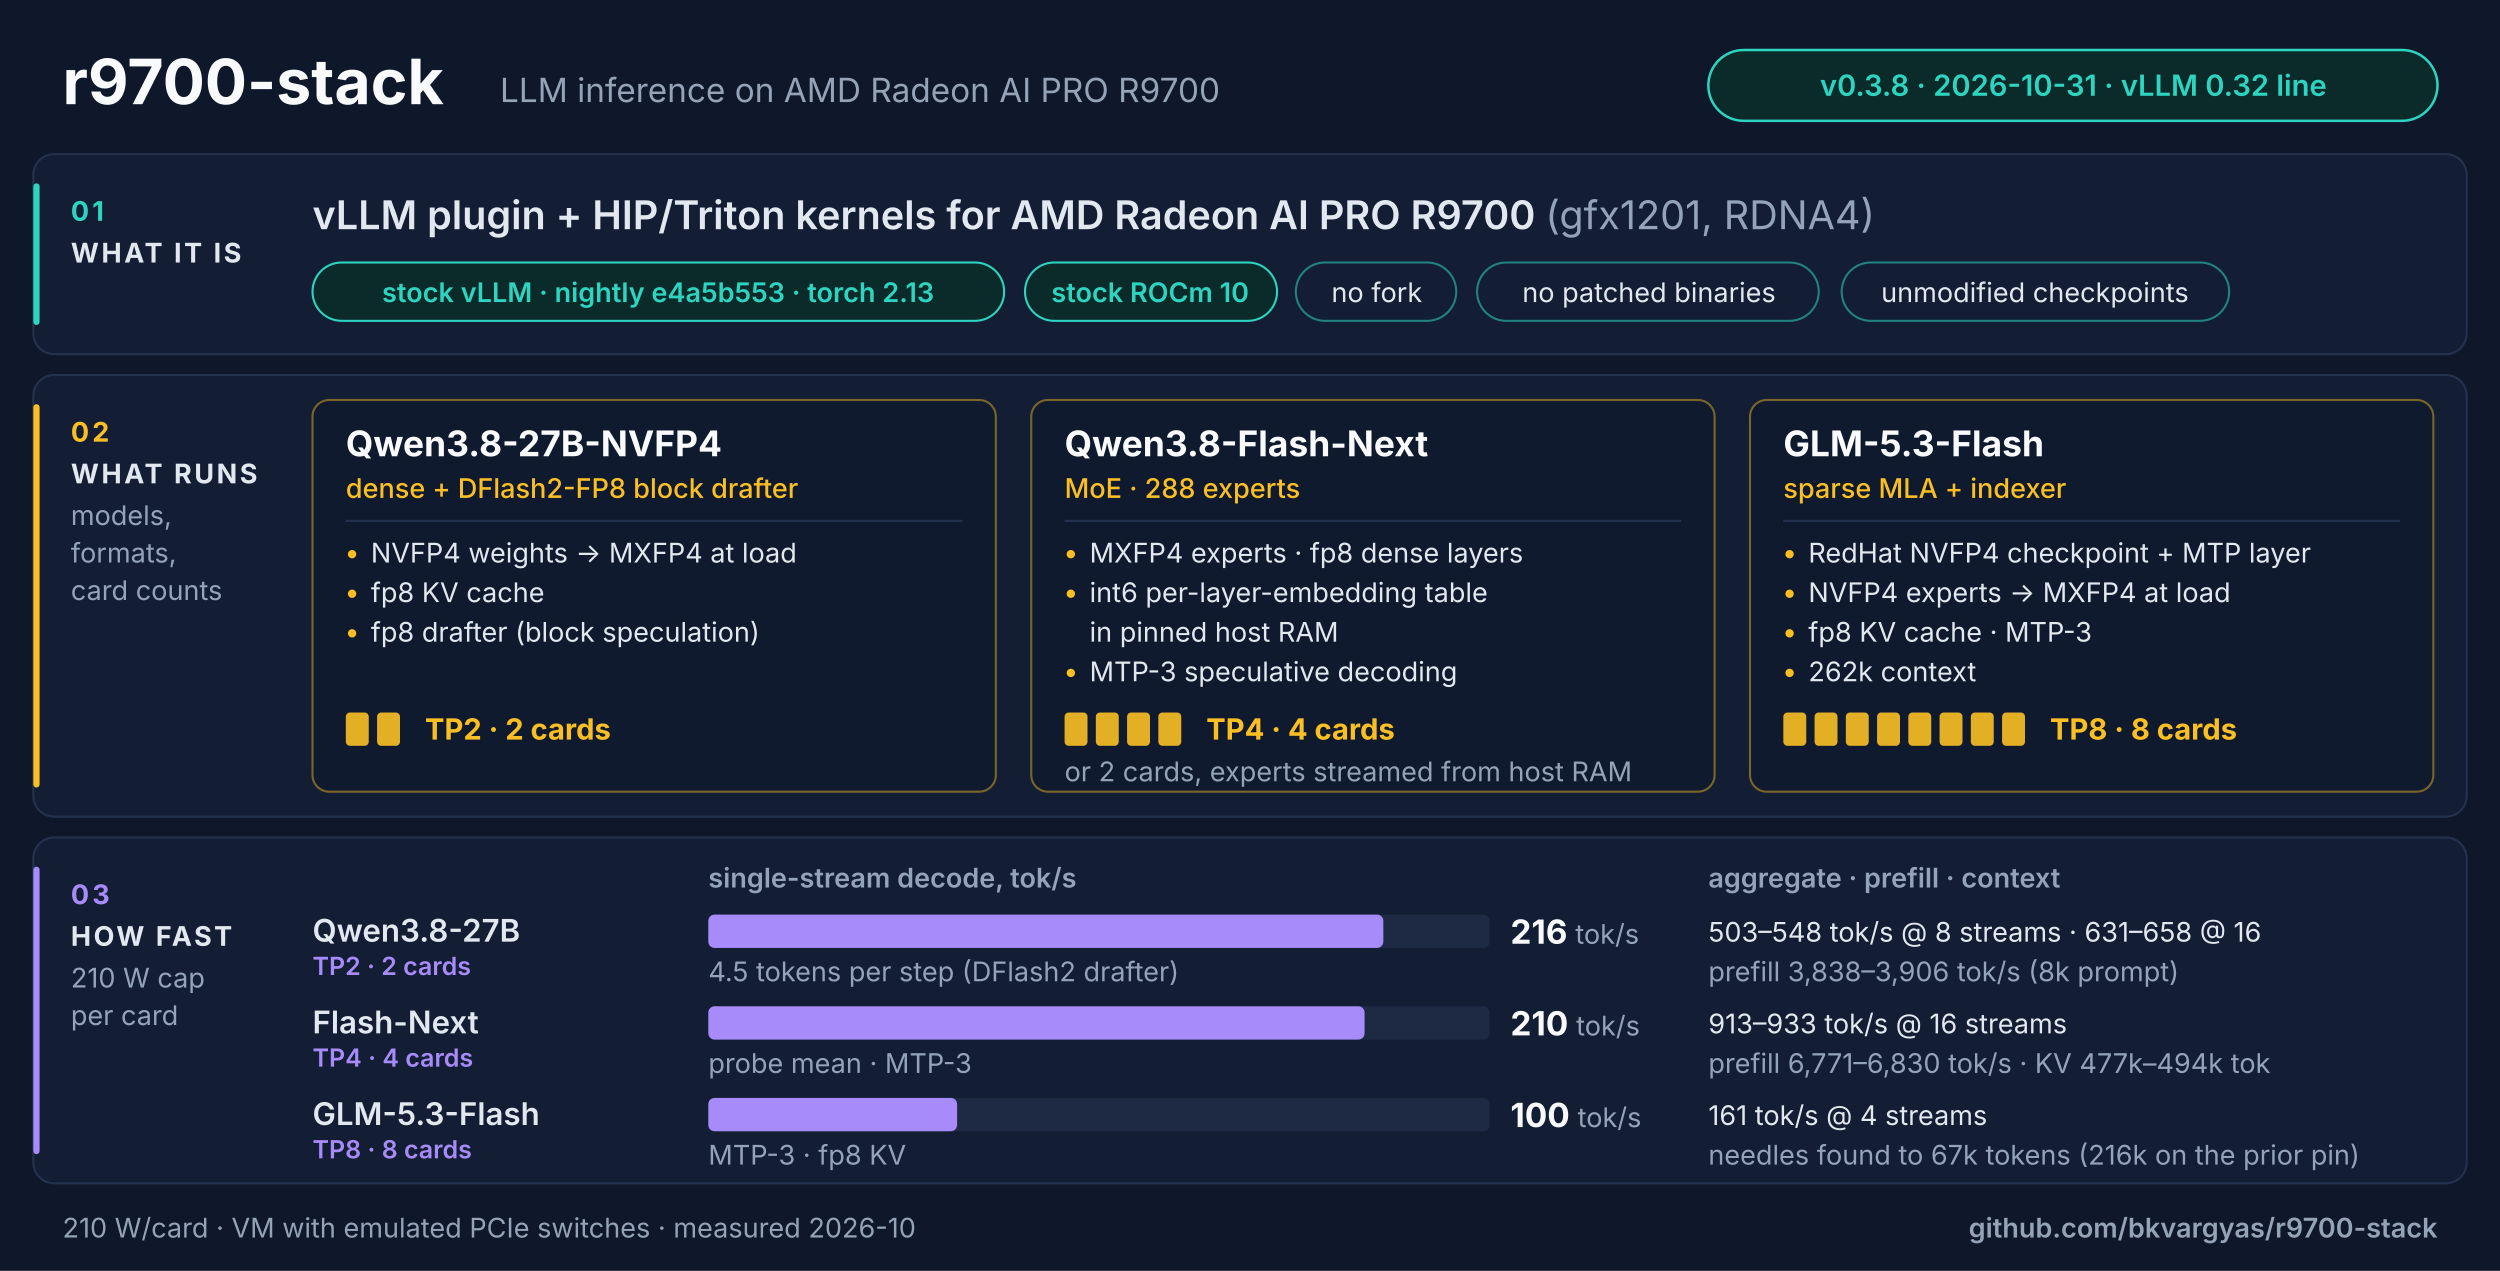
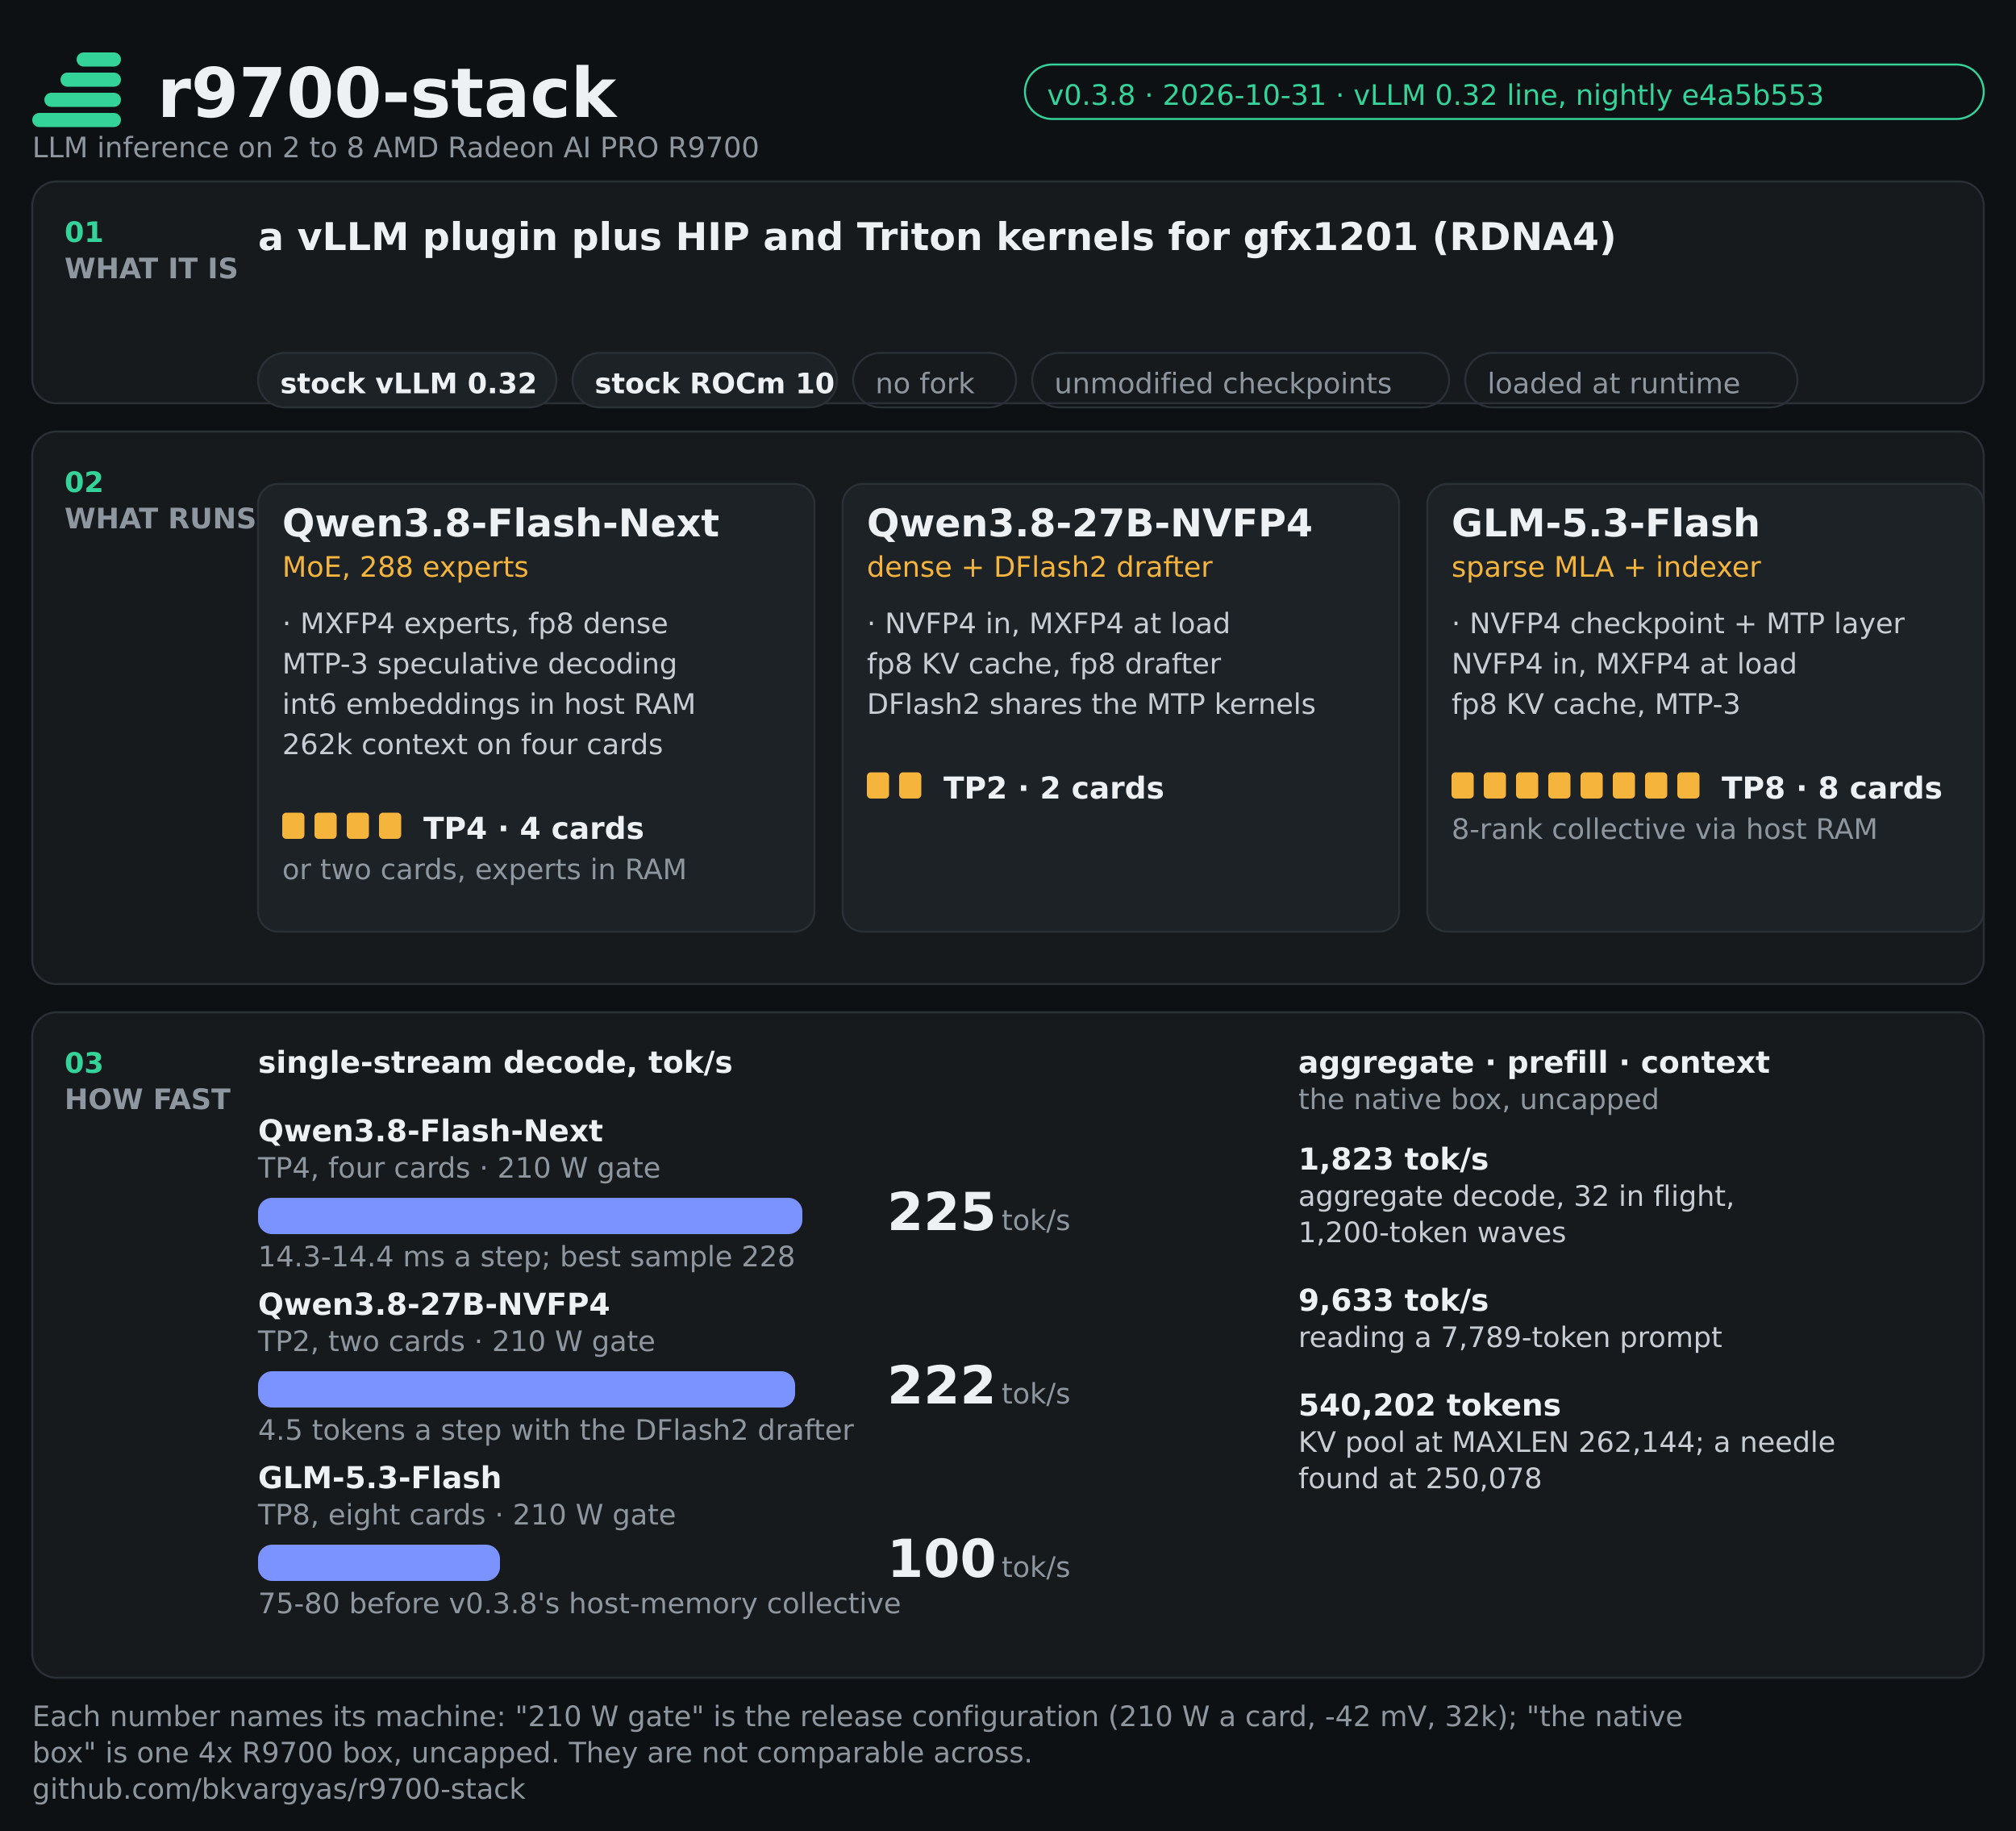
- <svg xmlns="http://www.w3.org/2000/svg" width="1200" height="610" viewBox="0 0 1200 610" font-family="Inter, Segoe UI, Helvetica, Arial, sans-serif" role="img" aria-label="r9700-stack v0.3.7 overview">
-   <rect width="1200" height="610" fill="#0f172a" />
-   <text x="30" y="50" font-size="30" fill="#f8fafc" font-weight="700" text-anchor="start">r9700-stack</text>
-   <text x="240" y="49" font-size="16" fill="#94a3b8" font-weight="400" text-anchor="start">LLM inference on AMD Radeon AI PRO R9700</text>
-   <rect x="820" y="24" width="350" height="34" rx="17" fill="#0b2a2a" stroke="#2dd4bf" stroke-width="1.2" />
-   <text x="995.2" y="46" font-size="14" fill="#2dd4bf" font-weight="600" text-anchor="middle">v0.3.8  ·  2026-10-31  ·  vLLM 0.32 line</text>
-   <rect x="16" y="74" width="1168" height="96" rx="10" fill="#131d33" stroke="#24324d" stroke-width="1" />
-   <rect x="16" y="88" width="3" height="68" rx="1.5" fill="#2dd4bf" />
-   <text x="34" y="106" font-size="13" fill="#2dd4bf" font-weight="700" text-anchor="start" letter-spacing="1.5">01</text>
-   <text x="34" y="126" font-size="13" fill="#e2e8f0" font-weight="700" text-anchor="start" letter-spacing="1.2">WHAT IT IS</text>
-   <text x="150" y="110" font-size="19" fill="#e2e8f0" font-weight="600">vLLM plugin + HIP/Triton kernels for AMD Radeon AI PRO R9700 <tspan fill="#94a3b8" font-weight="400">(gfx1201, RDNA4)</tspan>
-   </text>
-   <rect x="150" y="126" width="332" height="28" rx="14" fill="#0b2a2a" stroke="#2dd4bf" stroke-opacity="1" stroke-width="1" />
-   <text x="315.88" y="145" font-size="13" fill="#2dd4bf" font-weight="600" text-anchor="middle">stock vLLM · nightly e4a5b553 · torch 2.13</text>
-   <rect x="492" y="126" width="121" height="28" rx="14" fill="#0b2a2a" stroke="#2dd4bf" stroke-opacity="1" stroke-width="1" />
-   <text x="552.08" y="145" font-size="13" fill="#2dd4bf" font-weight="600" text-anchor="middle">stock ROCm 10</text>
-   <rect x="622" y="126" width="77" height="28" rx="14" fill="none" stroke="#2dd4bf" stroke-opacity="0.55" stroke-width="1" />
-   <text x="660.88" y="145" font-size="13" fill="#e2e8f0" font-weight="400" text-anchor="middle">no fork</text>
-   <rect x="709" y="126" width="164" height="28" rx="14" fill="none" stroke="#2dd4bf" stroke-opacity="0.55" stroke-width="1" />
-   <text x="791.52" y="145" font-size="13" fill="#e2e8f0" font-weight="400" text-anchor="middle">no patched binaries</text>
-   <rect x="884" y="126" width="186" height="28" rx="14" fill="none" stroke="#2dd4bf" stroke-opacity="0.55" stroke-width="1" />
-   <text x="976.76" y="145" font-size="13" fill="#e2e8f0" font-weight="400" text-anchor="middle">unmodified checkpoints</text>
-   <rect x="16" y="180" width="1168" height="212" rx="10" fill="#131d33" stroke="#24324d" stroke-width="1" />
-   <rect x="16" y="194" width="3" height="184" rx="1.5" fill="#fbbf24" />
-   <text x="34" y="212" font-size="13" fill="#fbbf24" font-weight="700" text-anchor="start" letter-spacing="1.5">02</text>
-   <text x="34" y="232" font-size="13" fill="#e2e8f0" font-weight="700" text-anchor="start" letter-spacing="1.2">WHAT RUNS</text>
-   <text x="34" y="252" font-size="13" fill="#94a3b8" font-weight="400" text-anchor="start">models,</text>
-   <text x="34" y="270" font-size="13" fill="#94a3b8" font-weight="400" text-anchor="start">formats,</text>
-   <text x="34" y="288" font-size="13" fill="#94a3b8" font-weight="400" text-anchor="start">card counts</text>
-   <rect x="150" y="192" width="328" height="188" rx="8" fill="#0f1a2e" stroke="#fbbf24" stroke-opacity="0.45" stroke-width="1" />
-   <text x="166" y="219" font-size="17" fill="#f8fafc" font-weight="700" text-anchor="start">Qwen3.8-27B-NVFP4</text>
-   <text x="166" y="239" font-size="13" fill="#fbbf24" font-weight="500" text-anchor="start">dense + DFlash2-FP8 block drafter</text>
-   <line x1="166" y1="250" x2="462" y2="250" stroke="#24324d" stroke-width="1" />
-   <circle cx="169" cy="266" r="2" fill="#fbbf24" />
-   <text x="178" y="270" font-size="13" fill="#e2e8f0" font-weight="400" text-anchor="start">NVFP4 weights → MXFP4 at load</text>
-   <circle cx="169" cy="285" r="2" fill="#fbbf24" />
-   <text x="178" y="289" font-size="13" fill="#e2e8f0" font-weight="400" text-anchor="start">fp8 KV cache</text>
-   <circle cx="169" cy="304" r="2" fill="#fbbf24" />
-   <text x="178" y="308" font-size="13" fill="#e2e8f0" font-weight="400" text-anchor="start">fp8 drafter (block speculation)</text>
-   <rect x="166" y="342" width="11" height="16" rx="2" fill="#fbbf24" fill-opacity="0.9" />
-   <rect x="181" y="342" width="11" height="16" rx="2" fill="#fbbf24" fill-opacity="0.9" />
-   <text x="204" y="355" font-size="14" fill="#fbbf24" font-weight="700" text-anchor="start">TP2 · 2 cards</text>
-   <rect x="495" y="192" width="328" height="188" rx="8" fill="#0f1a2e" stroke="#fbbf24" stroke-opacity="0.45" stroke-width="1" />
-   <text x="511" y="219" font-size="17" fill="#f8fafc" font-weight="700" text-anchor="start">Qwen3.8-Flash-Next</text>
-   <text x="511" y="239" font-size="13" fill="#fbbf24" font-weight="500" text-anchor="start">MoE · 288 experts</text>
-   <line x1="511" y1="250" x2="807" y2="250" stroke="#24324d" stroke-width="1" />
-   <circle cx="514" cy="266" r="2" fill="#fbbf24" />
-   <text x="523" y="270" font-size="13" fill="#e2e8f0" font-weight="400" text-anchor="start">MXFP4 experts · fp8 dense layers</text>
-   <circle cx="514" cy="285" r="2" fill="#fbbf24" />
-   <text x="523" y="289" font-size="13" fill="#e2e8f0" font-weight="400" text-anchor="start">int6 per-layer-embedding table</text>
-   <text x="523" y="308" font-size="13" fill="#e2e8f0" font-weight="400" text-anchor="start">in pinned host RAM</text>
-   <circle cx="514" cy="323" r="2" fill="#fbbf24" />
-   <text x="523" y="327" font-size="13" fill="#e2e8f0" font-weight="400" text-anchor="start">MTP-3 speculative decoding</text>
-   <rect x="511" y="342" width="11" height="16" rx="2" fill="#fbbf24" fill-opacity="0.9" />
-   <rect x="526" y="342" width="11" height="16" rx="2" fill="#fbbf24" fill-opacity="0.9" />
-   <rect x="541" y="342" width="11" height="16" rx="2" fill="#fbbf24" fill-opacity="0.9" />
-   <rect x="556" y="342" width="11" height="16" rx="2" fill="#fbbf24" fill-opacity="0.9" />
-   <text x="579" y="355" font-size="14" fill="#fbbf24" font-weight="700" text-anchor="start">TP4 · 4 cards</text>
-   <text x="511" y="375" font-size="13" fill="#94a3b8" font-weight="400" text-anchor="start">or 2 cards, experts streamed from host RAM</text>
-   <rect x="840" y="192" width="328" height="188" rx="8" fill="#0f1a2e" stroke="#fbbf24" stroke-opacity="0.45" stroke-width="1" />
-   <text x="856" y="219" font-size="17" fill="#f8fafc" font-weight="700" text-anchor="start">GLM-5.3-Flash</text>
-   <text x="856" y="239" font-size="13" fill="#fbbf24" font-weight="500" text-anchor="start">sparse MLA + indexer</text>
-   <line x1="856" y1="250" x2="1152" y2="250" stroke="#24324d" stroke-width="1" />
-   <circle cx="859" cy="266" r="2" fill="#fbbf24" />
-   <text x="868" y="270" font-size="13" fill="#e2e8f0" font-weight="400" text-anchor="start">RedHat NVFP4 checkpoint + MTP layer</text>
-   <circle cx="859" cy="285" r="2" fill="#fbbf24" />
-   <text x="868" y="289" font-size="13" fill="#e2e8f0" font-weight="400" text-anchor="start">NVFP4 experts → MXFP4 at load</text>
-   <circle cx="859" cy="304" r="2" fill="#fbbf24" />
-   <text x="868" y="308" font-size="13" fill="#e2e8f0" font-weight="400" text-anchor="start">fp8 KV cache · MTP-3</text>
-   <circle cx="859" cy="323" r="2" fill="#fbbf24" />
-   <text x="868" y="327" font-size="13" fill="#e2e8f0" font-weight="400" text-anchor="start">262k context</text>
-   <rect x="856" y="342" width="11" height="16" rx="2" fill="#fbbf24" fill-opacity="0.9" />
-   <rect x="871" y="342" width="11" height="16" rx="2" fill="#fbbf24" fill-opacity="0.9" />
-   <rect x="886" y="342" width="11" height="16" rx="2" fill="#fbbf24" fill-opacity="0.9" />
-   <rect x="901" y="342" width="11" height="16" rx="2" fill="#fbbf24" fill-opacity="0.9" />
-   <rect x="916" y="342" width="11" height="16" rx="2" fill="#fbbf24" fill-opacity="0.9" />
-   <rect x="931" y="342" width="11" height="16" rx="2" fill="#fbbf24" fill-opacity="0.9" />
-   <rect x="946" y="342" width="11" height="16" rx="2" fill="#fbbf24" fill-opacity="0.9" />
-   <rect x="961" y="342" width="11" height="16" rx="2" fill="#fbbf24" fill-opacity="0.9" />
-   <text x="984" y="355" font-size="14" fill="#fbbf24" font-weight="700" text-anchor="start">TP8 · 8 cards</text>
-   <rect x="16" y="402" width="1168" height="166" rx="10" fill="#131d33" stroke="#24324d" stroke-width="1" />
-   <rect x="16" y="416" width="3" height="138" rx="1.5" fill="#a78bfa" />
-   <text x="34" y="434" font-size="13" fill="#a78bfa" font-weight="700" text-anchor="start" letter-spacing="1.5">03</text>
-   <text x="34" y="454" font-size="13" fill="#e2e8f0" font-weight="700" text-anchor="start" letter-spacing="1.2">HOW FAST</text>
-   <text x="34" y="474" font-size="13" fill="#94a3b8" font-weight="400" text-anchor="start">210 W cap</text>
-   <text x="34" y="492" font-size="13" fill="#94a3b8" font-weight="400" text-anchor="start">per card</text>
-   <text x="340" y="426" font-size="13" fill="#94a3b8" font-weight="600" text-anchor="start">single-stream decode, tok/s</text>
-   <text x="820" y="426" font-size="13" fill="#94a3b8" font-weight="600" text-anchor="start">aggregate · prefill · context</text>
-   <text x="150" y="452" font-size="15" fill="#e2e8f0" font-weight="600" text-anchor="start">Qwen3.8-27B</text>
-   <text x="150" y="468" font-size="12" fill="#a78bfa" font-weight="600" text-anchor="start">TP2 · 2 cards</text>
-   <rect x="340" y="439" width="375" height="16" rx="3" fill="#1e2a44" />
-   <rect x="340" y="439" width="324.0" height="16" rx="3" fill="#a78bfa" />
-   <text x="725.0" y="453" font-size="16" fill="#f8fafc" font-weight="700">216 <tspan font-size="13" fill="#94a3b8" font-weight="400">tok/s</tspan>
-   </text>
-   <text x="340" y="471" font-size="13" fill="#94a3b8" font-weight="400" text-anchor="start">4.5 tokens per step (DFlash2 drafter)</text>
-   <text x="820" y="452" font-size="13" fill="#e2e8f0" font-weight="400" text-anchor="start">503–548 tok/s @ 8 streams · 631–658 @ 16</text>
-   <text x="820" y="471" font-size="13" fill="#94a3b8" font-weight="400" text-anchor="start">prefill 3,838–3,906 tok/s (8k prompt)</text>
-   <text x="150" y="496" font-size="15" fill="#e2e8f0" font-weight="600" text-anchor="start">Flash-Next</text>
-   <text x="150" y="512" font-size="12" fill="#a78bfa" font-weight="600" text-anchor="start">TP4 · 4 cards</text>
-   <rect x="340" y="483" width="375" height="16" rx="3" fill="#1e2a44" />
-   <rect x="340" y="483" width="315.0" height="16" rx="3" fill="#a78bfa" />
-   <text x="725.0" y="497" font-size="16" fill="#f8fafc" font-weight="700">210 <tspan font-size="13" fill="#94a3b8" font-weight="400">tok/s</tspan>
-   </text>
-   <text x="340" y="515" font-size="13" fill="#94a3b8" font-weight="400" text-anchor="start">probe mean · MTP-3</text>
-   <text x="820" y="496" font-size="13" fill="#e2e8f0" font-weight="400" text-anchor="start">913–933 tok/s @ 16 streams</text>
-   <text x="820" y="515" font-size="13" fill="#94a3b8" font-weight="400" text-anchor="start">prefill 6,771–6,830 tok/s · KV 477k–494k tok</text>
-   <text x="150" y="540" font-size="15" fill="#e2e8f0" font-weight="600" text-anchor="start">GLM-5.3-Flash</text>
-   <text x="150" y="556" font-size="12" fill="#a78bfa" font-weight="600" text-anchor="start">TP8 · 8 cards</text>
-   <rect x="340" y="527" width="375" height="16" rx="3" fill="#1e2a44" />
-   <rect x="340" y="527" width="119.4" height="16" rx="3" fill="#a78bfa" />
-   <text x="725.0" y="541" font-size="16" fill="#f8fafc" font-weight="700">100 <tspan font-size="13" fill="#94a3b8" font-weight="400">tok/s</tspan>
-   </text>
-   <text x="340" y="559" font-size="13" fill="#94a3b8" font-weight="400" text-anchor="start">MTP-3 · fp8 KV</text>
-   <text x="820" y="540" font-size="13" fill="#e2e8f0" font-weight="400" text-anchor="start">161 tok/s @ 4 streams</text>
-   <text x="820" y="559" font-size="13" fill="#94a3b8" font-weight="400" text-anchor="start">needles found to 67k tokens (216k on the prior pin)</text>
-   <text x="30" y="594" font-size="13" fill="#94a3b8" font-weight="400" text-anchor="start">210 W/card · VM with emulated PCIe switches · measured 2026-10</text>
-   <text x="1170" y="594" font-size="13" fill="#94a3b8" font-weight="600" text-anchor="end">github.com/bkvargyas/r9700-stack</text>
+ <svg xmlns="http://www.w3.org/2000/svg" width="1000" height="908" viewBox="0 0 1000 908" font-family="Outfit, 'DejaVu Sans', system-ui, sans-serif" role="img">
+   <rect x="0" y="0" width="1000" height="908" rx="0" fill="#0e1113" stroke="none" />
+   <rect x="38.0" y="26.0" width="22.0" height="7.0" rx="3.5" fill="#34d399" stroke="none" />
+   <rect x="30.0" y="36.0" width="30.0" height="7.0" rx="3.5" fill="#34d399" stroke="none" />
+   <rect x="22.0" y="46.0" width="38.0" height="7.0" rx="3.5" fill="#34d399" stroke="none" />
+   <rect x="16.0" y="56.0" width="44.0" height="7.0" rx="3.5" fill="#34d399" stroke="none" />
+   <text x="78.0" y="58" font-size="34" font-weight="800" fill="#eef1f3">r9700-stack</text>
+   <rect x="508.4" y="32" width="475.6" height="27" rx="13.5" fill="none" stroke="#34d399" />
+   <text x="519.4" y="52" font-size="14" fill="#34d399">v0.3.8 · 2026-10-31 · vLLM 0.32 line, nightly e4a5b553</text>
+   <text x="16" y="78" font-size="14" fill="#8e979f">LLM inference on 2 to 8 AMD Radeon AI PRO R9700</text>
+   <rect x="16" y="90" width="968" height="110" rx="12" fill="#161a1d" stroke="#2a3036" />
+   <text x="32" y="120" font-size="14" font-weight="700" fill="#34d399">01</text>
+   <text x="32" y="138" font-size="14" font-weight="700" fill="#8e979f">WHAT IT IS</text>
+   <rect x="16" y="214" width="968" height="274" rx="12" fill="#161a1d" stroke="#2a3036" />
+   <text x="32" y="244" font-size="14" font-weight="700" fill="#34d399">02</text>
+   <text x="32" y="262" font-size="14" font-weight="700" fill="#8e979f">WHAT RUNS</text>
+   <rect x="16" y="502" width="968" height="330" rx="12" fill="#161a1d" stroke="#2a3036" />
+   <text x="32" y="532" font-size="14" font-weight="700" fill="#34d399">03</text>
+   <text x="32" y="550" font-size="14" font-weight="700" fill="#8e979f">HOW FAST</text>
+   <text x="128" y="124" font-size="19" font-weight="600" fill="#eef1f3">a vLLM plugin plus HIP and Triton kernels for gfx1201 (RDNA4)</text>
+   <rect x="128" y="175" width="148.0" height="27" rx="13.5" fill="#1d2226" stroke="#2a3036" />
+   <text x="139" y="195" font-size="14" font-weight="700" fill="#eef1f3">stock vLLM 0.32</text>
+   <rect x="284.0" y="175" width="131.2" height="27" rx="13.5" fill="#1d2226" stroke="#2a3036" />
+   <text x="295.0" y="195" font-size="14" font-weight="700" fill="#eef1f3">stock ROCm 10</text>
+   <rect x="423.2" y="175" width="80.8" height="27" rx="13.5" fill="none" stroke="#2a3036" />
+   <text x="434.2" y="195" font-size="14" fill="#8e979f">no fork</text>
+   <rect x="512.0" y="175" width="206.8" height="27" rx="13.5" fill="none" stroke="#2a3036" />
+   <text x="523.0" y="195" font-size="14" fill="#8e979f">unmodified checkpoints</text>
+   <rect x="726.8" y="175" width="164.8" height="27" rx="13.5" fill="none" stroke="#2a3036" />
+   <text x="737.8" y="195" font-size="14" fill="#8e979f">loaded at runtime</text>
+   <rect x="128.0" y="240" width="276.0" height="222" rx="10" fill="#1d2226" stroke="#2a3036" />
+   <text x="140.0" y="266" font-size="19" font-weight="700" fill="#eef1f3">Qwen3.8-Flash-Next</text>
+   <text x="140.0" y="286" font-size="14" fill="#f5b53d">MoE, 288 experts</text>
+   <text x="140.0" y="314" font-size="14" fill="#c7cdd3">·  MXFP4 experts, fp8 dense</text>
+   <text x="140.0" y="334" font-size="14" fill="#c7cdd3">   MTP-3 speculative decoding</text>
+   <text x="140.0" y="354" font-size="14" fill="#c7cdd3">   int6 embeddings in host RAM</text>
+   <text x="140.0" y="374" font-size="14" fill="#c7cdd3">   262k context on four cards</text>
+   <rect x="140.0" y="403" width="11" height="13" rx="2" fill="#f5b53d" stroke="none" />
+   <rect x="156.0" y="403" width="11" height="13" rx="2" fill="#f5b53d" stroke="none" />
+   <rect x="172.0" y="403" width="11" height="13" rx="2" fill="#f5b53d" stroke="none" />
+   <rect x="188.0" y="403" width="11" height="13" rx="2" fill="#f5b53d" stroke="none" />
+   <text x="210.0" y="416" font-size="15" font-weight="700" fill="#eef1f3">TP4 · 4 cards</text>
+   <text x="140.0" y="436" font-size="14" fill="#8e979f">or two cards, experts in RAM</text>
+   <rect x="418.0" y="240" width="276.0" height="222" rx="10" fill="#1d2226" stroke="#2a3036" />
+   <text x="430.0" y="266" font-size="19" font-weight="700" fill="#eef1f3">Qwen3.8-27B-NVFP4</text>
+   <text x="430.0" y="286" font-size="14" fill="#f5b53d">dense + DFlash2 drafter</text>
+   <text x="430.0" y="314" font-size="14" fill="#c7cdd3">·  NVFP4 in, MXFP4 at load</text>
+   <text x="430.0" y="334" font-size="14" fill="#c7cdd3">   fp8 KV cache, fp8 drafter</text>
+   <text x="430.0" y="354" font-size="14" fill="#c7cdd3">   DFlash2 shares the MTP kernels</text>
+   <rect x="430.0" y="383" width="11" height="13" rx="2" fill="#f5b53d" stroke="none" />
+   <rect x="446.0" y="383" width="11" height="13" rx="2" fill="#f5b53d" stroke="none" />
+   <text x="468.0" y="396" font-size="15" font-weight="700" fill="#eef1f3">TP2 · 2 cards</text>
+   <rect x="708.0" y="240" width="276.0" height="222" rx="10" fill="#1d2226" stroke="#2a3036" />
+   <text x="720.0" y="266" font-size="19" font-weight="700" fill="#eef1f3">GLM-5.3-Flash</text>
+   <text x="720.0" y="286" font-size="14" fill="#f5b53d">sparse MLA + indexer</text>
+   <text x="720.0" y="314" font-size="14" fill="#c7cdd3">·  NVFP4 checkpoint + MTP layer</text>
+   <text x="720.0" y="334" font-size="14" fill="#c7cdd3">   NVFP4 in, MXFP4 at load</text>
+   <text x="720.0" y="354" font-size="14" fill="#c7cdd3">   fp8 KV cache, MTP-3</text>
+   <rect x="720.0" y="383" width="11" height="13" rx="2" fill="#f5b53d" stroke="none" />
+   <rect x="736.0" y="383" width="11" height="13" rx="2" fill="#f5b53d" stroke="none" />
+   <rect x="752.0" y="383" width="11" height="13" rx="2" fill="#f5b53d" stroke="none" />
+   <rect x="768.0" y="383" width="11" height="13" rx="2" fill="#f5b53d" stroke="none" />
+   <rect x="784.0" y="383" width="11" height="13" rx="2" fill="#f5b53d" stroke="none" />
+   <rect x="800.0" y="383" width="11" height="13" rx="2" fill="#f5b53d" stroke="none" />
+   <rect x="816.0" y="383" width="11" height="13" rx="2" fill="#f5b53d" stroke="none" />
+   <rect x="832.0" y="383" width="11" height="13" rx="2" fill="#f5b53d" stroke="none" />
+   <text x="854.0" y="396" font-size="15" font-weight="700" fill="#eef1f3">TP8 · 8 cards</text>
+   <text x="720.0" y="416" font-size="14" fill="#8e979f">8-rank collective via host RAM</text>
+   <text x="128" y="532" font-size="15" font-weight="700" fill="#eef1f3">single-stream decode, tok/s</text>
+   <text x="128" y="566" font-size="15" font-weight="700" fill="#eef1f3">Qwen3.8-Flash-Next</text>
+   <text x="128" y="584" font-size="14" fill="#8e979f">TP4, four cards · 210 W gate</text>
+   <rect x="128" y="594" width="270.0" height="18" rx="7" fill="#7b93ff" stroke="none" />
+   <text x="440" y="610" font-size="26" font-weight="800" fill="#eef1f3">225</text>
+   <text x="496.8" y="610" font-size="14" fill="#8e979f">tok/s</text>
+   <text x="128" y="628" font-size="14" fill="#8e979f">14.3-14.4 ms a step; best sample 228</text>
+   <text x="128" y="652" font-size="15" font-weight="700" fill="#eef1f3">Qwen3.8-27B-NVFP4</text>
+   <text x="128" y="670" font-size="14" fill="#8e979f">TP2, two cards · 210 W gate</text>
+   <rect x="128" y="680" width="266.4" height="18" rx="7" fill="#7b93ff" stroke="none" />
+   <text x="440" y="696" font-size="26" font-weight="800" fill="#eef1f3">222</text>
+   <text x="496.8" y="696" font-size="14" fill="#8e979f">tok/s</text>
+   <text x="128" y="714" font-size="14" fill="#8e979f">4.5 tokens a step with the DFlash2 drafter</text>
+   <text x="128" y="738" font-size="15" font-weight="700" fill="#eef1f3">GLM-5.3-Flash</text>
+   <text x="128" y="756" font-size="14" fill="#8e979f">TP8, eight cards · 210 W gate</text>
+   <rect x="128" y="766" width="120.0" height="18" rx="7" fill="#7b93ff" stroke="none" />
+   <text x="440" y="782" font-size="26" font-weight="800" fill="#eef1f3">100</text>
+   <text x="496.8" y="782" font-size="14" fill="#8e979f">tok/s</text>
+   <text x="128" y="800" font-size="14" fill="#8e979f">75-80 before v0.3.8's host-memory collective</text>
+   <text x="644" y="532" font-size="15" font-weight="700" fill="#eef1f3">aggregate · prefill · context</text>
+   <text x="644" y="550" font-size="14" fill="#8e979f">the native box, uncapped</text>
+   <text x="644" y="580" font-size="15" font-weight="700" fill="#eef1f3">1,823 tok/s</text>
+   <text x="644" y="598" font-size="14" fill="#c7cdd3">aggregate decode, 32 in flight,</text>
+   <text x="644" y="616" font-size="14" fill="#c7cdd3">1,200-token waves</text>
+   <text x="644" y="650" font-size="15" font-weight="700" fill="#eef1f3">9,633 tok/s</text>
+   <text x="644" y="668" font-size="14" fill="#c7cdd3">reading a 7,789-token prompt</text>
+   <text x="644" y="702" font-size="15" font-weight="700" fill="#eef1f3">540,202 tokens</text>
+   <text x="644" y="720" font-size="14" fill="#c7cdd3">KV pool at MAXLEN 262,144; a needle</text>
+   <text x="644" y="738" font-size="14" fill="#c7cdd3">found at 250,078</text>
+   <text x="16" y="856" font-size="14" fill="#8e979f">Each number names its machine: "210 W gate" is the release configuration (210 W a card, -42 mV, 32k); "the native</text>
+   <text x="16" y="874" font-size="14" fill="#8e979f">box" is one 4x R9700 box, uncapped. They are not comparable across.</text>
+   <text x="16" y="892" font-size="14" fill="#8e979f">github.com/bkvargyas/r9700-stack</text>
</svg>
